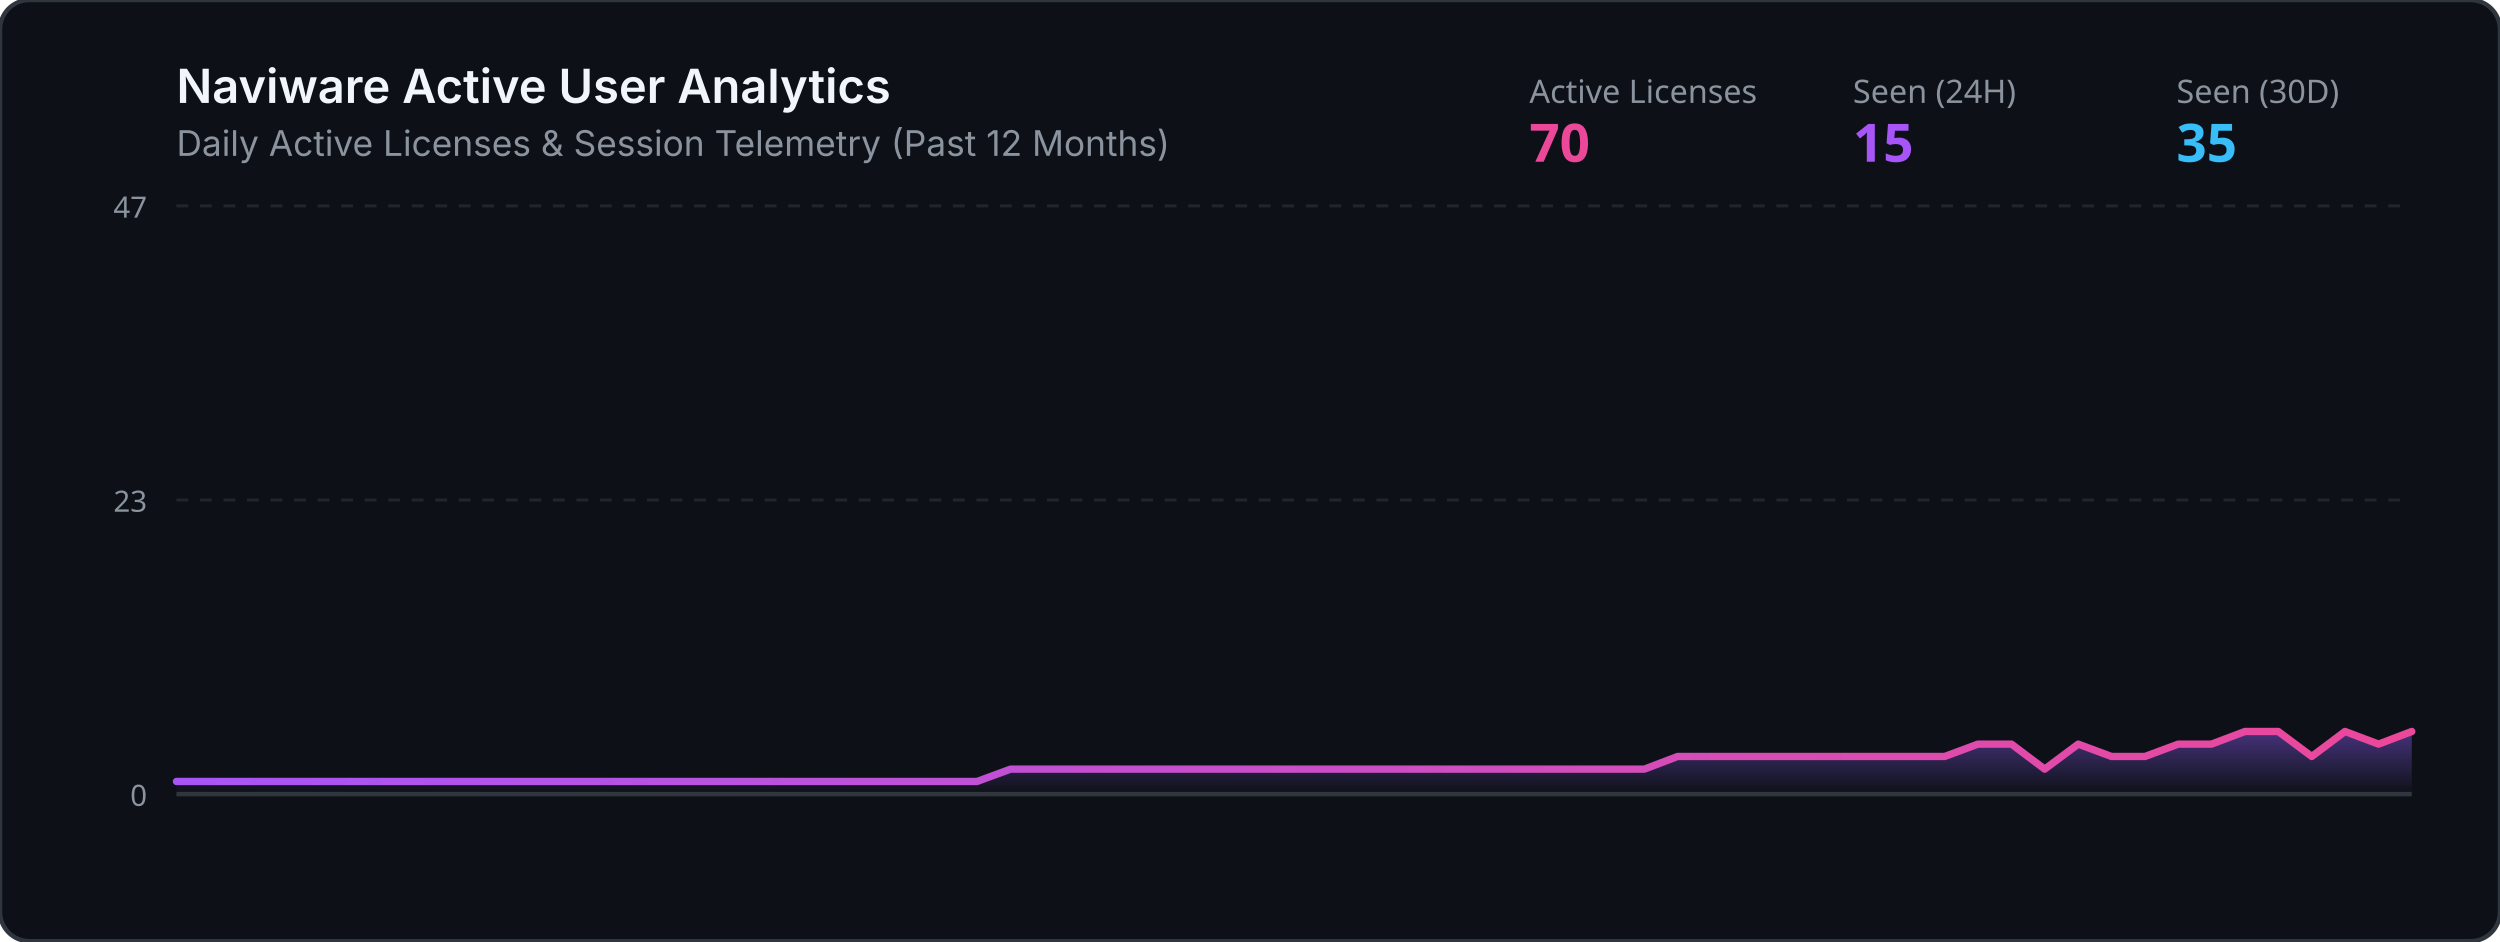
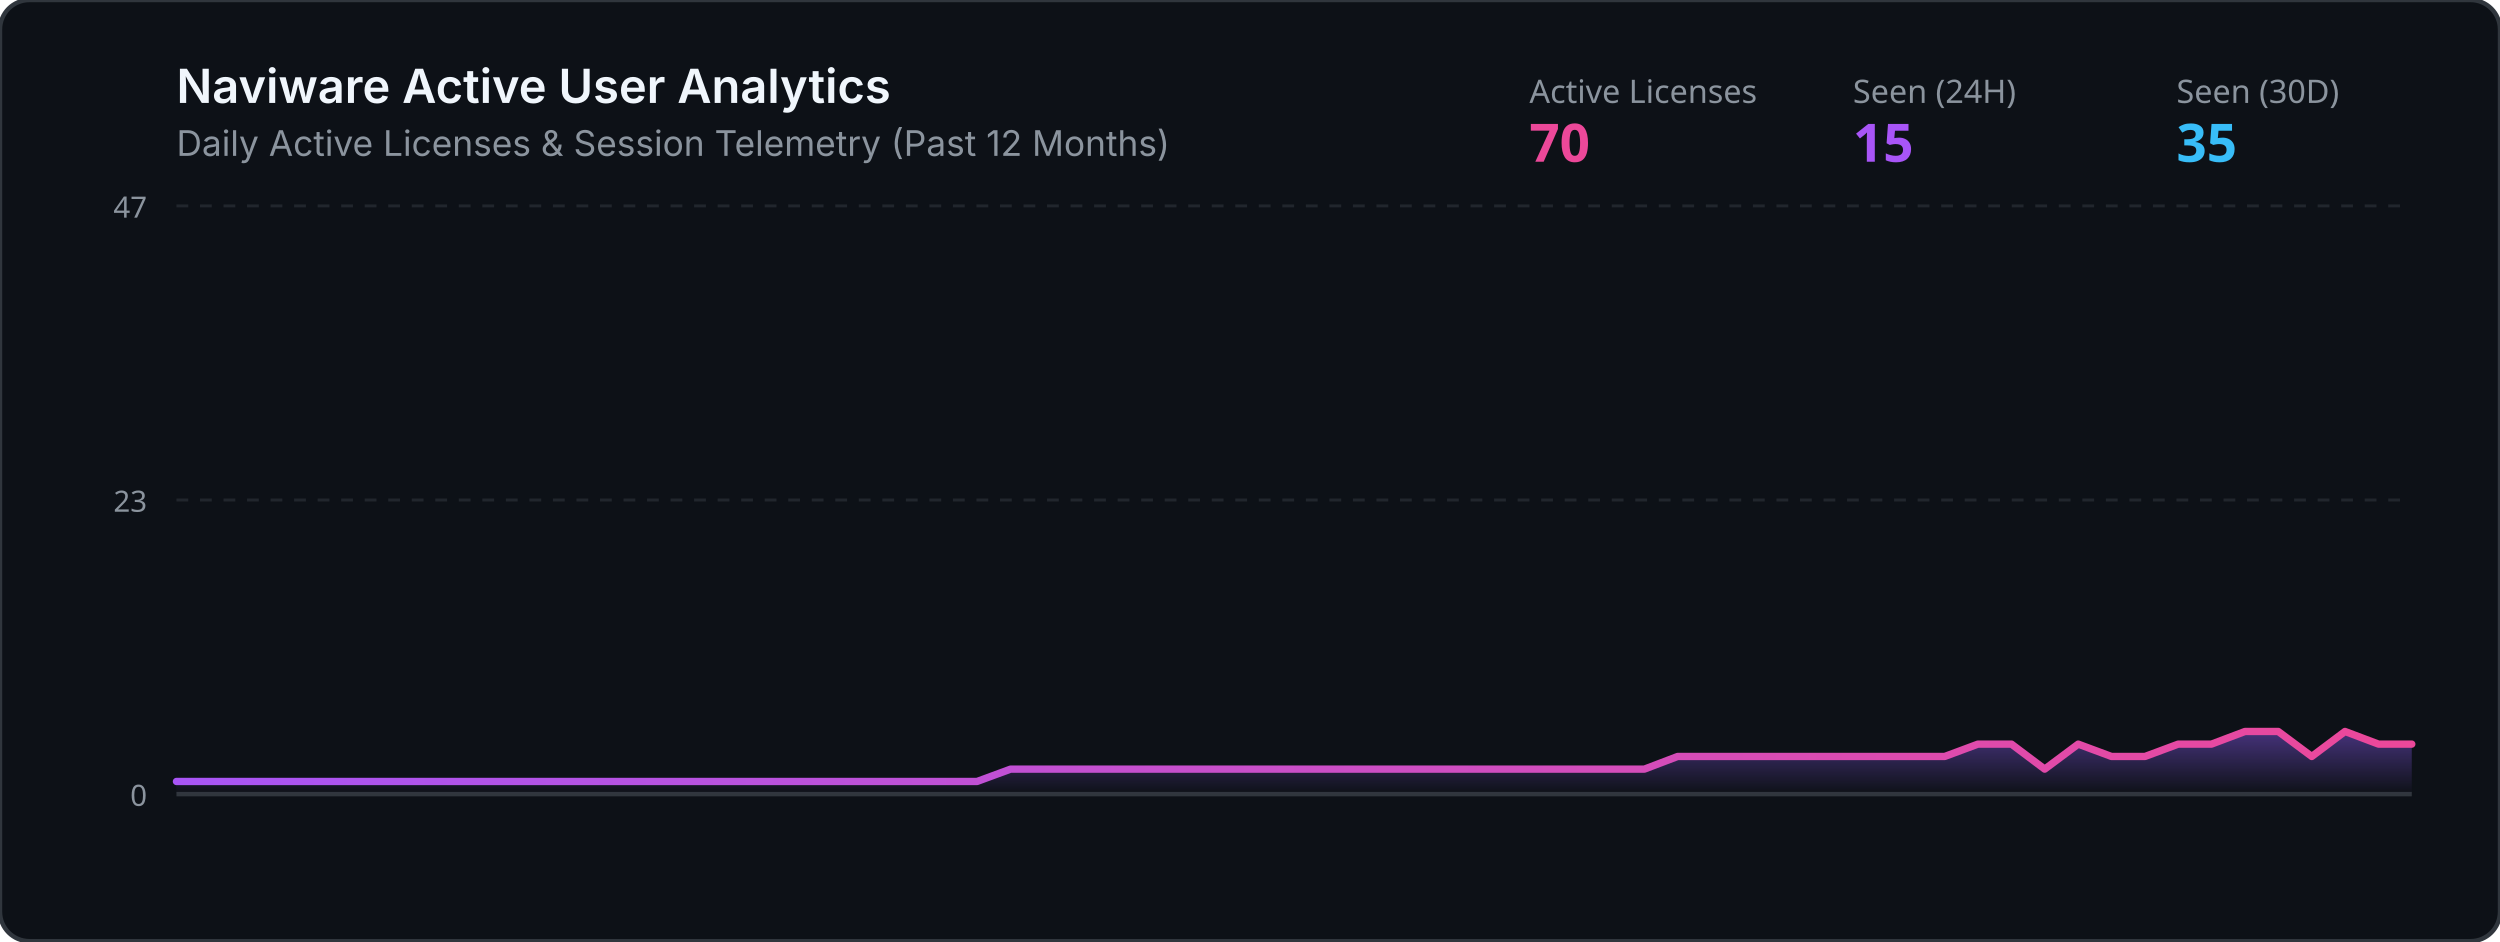
<svg xmlns="http://www.w3.org/2000/svg" viewBox="0 0 850 320" width="100%" height="320">
  <defs>
    <linearGradient id="grad" x1="0%" y1="0%" x2="0%" y2="100%">
      <stop offset="0%" stop-color="#8b5cf6" stop-opacity="0.45" />
      <stop offset="100%" stop-color="#8b5cf6" stop-opacity="0.0" />
    </linearGradient>
    <linearGradient id="lineGrad" x1="0%" y1="0%" x2="100%" y2="0%">
      <stop offset="0%" stop-color="#a855f7" />
      <stop offset="100%" stop-color="#ec4899" />
    </linearGradient>
  </defs>
  <rect width="850" height="320" rx="10" fill="#0d1117" stroke="#30363d" stroke-width="1.5" />
  <text x="60" y="35" fill="#f0f6fc" font-family="-apple-system,BlinkMacSystemFont,Segoe UI,sans-serif" font-size="16" font-weight="600">Naviware Active User Analytics</text>
  <text x="60" y="53" fill="#8b949e" font-family="-apple-system,BlinkMacSystemFont,Segoe UI,sans-serif" font-size="12">Daily Active Licenses &amp; Session Telemetry (Past 12 Months)</text>
  <text x="520" y="35" fill="#8b949e" font-family="sans-serif" font-size="11">Active Licenses</text>
  <text x="520" y="55" fill="#ec4899" font-family="sans-serif" font-size="18" font-weight="bold">70</text>
  <text x="630" y="35" fill="#8b949e" font-family="sans-serif" font-size="11">Seen (24H)</text>
  <text x="630" y="55" fill="#a855f7" font-family="sans-serif" font-size="18" font-weight="bold">15</text>
  <text x="740" y="35" fill="#8b949e" font-family="sans-serif" font-size="11">Seen (30D)</text>
  <text x="740" y="55" fill="#38bdf8" font-family="sans-serif" font-size="18" font-weight="bold">35</text>
  <line x1="60" y1="70" x2="820" y2="70" stroke="#21262d" stroke-width="1" stroke-dasharray="4" />
  <line x1="60" y1="170.0" x2="820" y2="170.0" stroke="#21262d" stroke-width="1" stroke-dasharray="4" />
  <line x1="60" y1="270" x2="820" y2="270" stroke="#30363d" stroke-width="1.5" />
  <text x="50" y="74" fill="#8b949e" font-family="sans-serif" font-size="10" text-anchor="end">47</text>
  <text x="50" y="174.0" fill="#8b949e" font-family="sans-serif" font-size="10" text-anchor="end">23</text>
  <text x="50" y="274" fill="#8b949e" font-family="sans-serif" font-size="10" text-anchor="end">0</text>
-   <polygon points="60,270 60.0,265.7 71.3,265.7 82.7,265.7 94.0,265.7 105.4,265.7 116.7,265.7 128.1,265.7 139.4,265.7 150.7,265.7 162.1,265.7 173.4,265.7 184.8,265.7 196.1,265.7 207.5,265.7 218.8,265.7 230.1,265.7 241.5,265.7 252.8,265.7 264.2,265.7 275.5,265.7 286.9,265.7 298.2,265.7 309.6,265.7 320.9,265.7 332.2,265.7 343.6,261.5 354.9,261.5 366.3,261.5 377.6,261.5 389.0,261.5 400.3,261.5 411.6,261.5 423.0,261.5 434.3,261.5 445.7,261.5 457.0,261.5 468.4,261.5 479.7,261.5 491.0,261.5 502.4,261.5 513.7,261.5 525.1,261.5 536.4,261.5 547.8,261.5 559.1,261.5 570.4,257.2 581.8,257.2 593.1,257.2 604.5,257.2 615.8,257.2 627.2,257.2 638.5,257.2 649.9,257.2 661.2,257.2 672.5,253.0 683.9,253.0 695.2,261.5 706.6,253.0 717.9,257.2 729.3,257.2 740.6,253.0 751.9,253.0 763.3,248.7 774.6,248.7 786.0,257.2 797.3,248.7 808.7,253.0 820.0,248.7 820,270" fill="url(#grad)" />
-   <polyline points="60.0,265.7 71.3,265.7 82.7,265.7 94.0,265.7 105.4,265.7 116.7,265.7 128.1,265.7 139.4,265.7 150.7,265.7 162.1,265.7 173.4,265.7 184.8,265.7 196.1,265.7 207.5,265.7 218.8,265.7 230.1,265.7 241.5,265.7 252.8,265.7 264.2,265.7 275.5,265.7 286.9,265.7 298.2,265.7 309.6,265.7 320.9,265.7 332.2,265.7 343.6,261.5 354.9,261.5 366.3,261.5 377.6,261.5 389.0,261.5 400.3,261.5 411.6,261.5 423.0,261.5 434.3,261.5 445.7,261.5 457.0,261.5 468.4,261.5 479.7,261.5 491.0,261.5 502.4,261.5 513.7,261.5 525.1,261.5 536.4,261.5 547.8,261.5 559.1,261.5 570.4,257.2 581.8,257.2 593.1,257.2 604.5,257.2 615.8,257.2 627.2,257.2 638.5,257.2 649.9,257.2 661.2,257.2 672.5,253.0 683.9,253.0 695.2,261.5 706.6,253.0 717.9,257.2 729.3,257.2 740.6,253.0 751.9,253.0 763.3,248.7 774.6,248.7 786.0,257.2 797.3,248.7 808.7,253.0 820.0,248.7" fill="none" stroke="url(#lineGrad)" stroke-width="2.5" stroke-linecap="round" stroke-linejoin="round" />
+   <polygon points="60,270 60.0,265.7 71.3,265.7 82.7,265.7 94.0,265.7 105.4,265.7 116.7,265.7 128.1,265.7 139.4,265.7 150.7,265.7 162.1,265.7 173.4,265.7 184.8,265.7 196.1,265.7 207.5,265.7 218.8,265.7 230.1,265.7 241.5,265.7 252.8,265.7 264.2,265.7 275.5,265.7 286.9,265.7 298.2,265.7 309.6,265.7 320.9,265.7 332.2,265.7 343.6,261.5 354.9,261.5 366.3,261.5 377.6,261.5 389.0,261.5 400.3,261.5 411.6,261.5 423.0,261.5 434.3,261.5 445.7,261.5 457.0,261.5 468.4,261.5 479.7,261.5 491.0,261.5 502.4,261.5 513.7,261.5 525.1,261.5 536.4,261.5 547.8,261.5 559.1,261.5 570.4,257.2 581.8,257.2 593.1,257.2 604.5,257.2 615.8,257.2 627.2,257.2 638.5,257.2 649.9,257.2 661.2,257.2 672.5,253.0 683.9,253.0 695.2,261.5 706.6,253.0 717.9,257.2 729.3,257.2 740.6,253.0 751.9,253.0 763.3,248.7 774.6,248.7 786.0,257.2 797.3,248.7 808.7,253.0 820.0,253.0 820,270" fill="url(#grad)" />
+   <polyline points="60.0,265.7 71.3,265.7 82.7,265.7 94.0,265.7 105.4,265.7 116.7,265.7 128.1,265.7 139.4,265.7 150.7,265.7 162.1,265.7 173.4,265.7 184.8,265.7 196.1,265.7 207.5,265.7 218.8,265.7 230.1,265.7 241.5,265.7 252.8,265.7 264.2,265.7 275.5,265.7 286.9,265.7 298.2,265.7 309.6,265.7 320.9,265.7 332.2,265.7 343.6,261.5 354.9,261.5 366.3,261.5 377.6,261.5 389.0,261.5 400.3,261.5 411.6,261.5 423.0,261.5 434.3,261.5 445.7,261.5 457.0,261.5 468.4,261.5 479.7,261.5 491.0,261.5 502.4,261.5 513.7,261.5 525.1,261.5 536.4,261.5 547.8,261.5 559.1,261.5 570.4,257.2 581.8,257.2 593.1,257.2 604.5,257.2 615.8,257.2 627.2,257.2 638.5,257.2 649.9,257.2 661.2,257.2 672.5,253.0 683.9,253.0 695.2,261.5 706.6,253.0 717.9,257.2 729.3,257.2 740.6,253.0 751.9,253.0 763.3,248.7 774.6,248.7 786.0,257.2 797.3,248.7 808.7,253.0 820.0,253.0" fill="none" stroke="url(#lineGrad)" stroke-width="2.5" stroke-linecap="round" stroke-linejoin="round" />
</svg>
